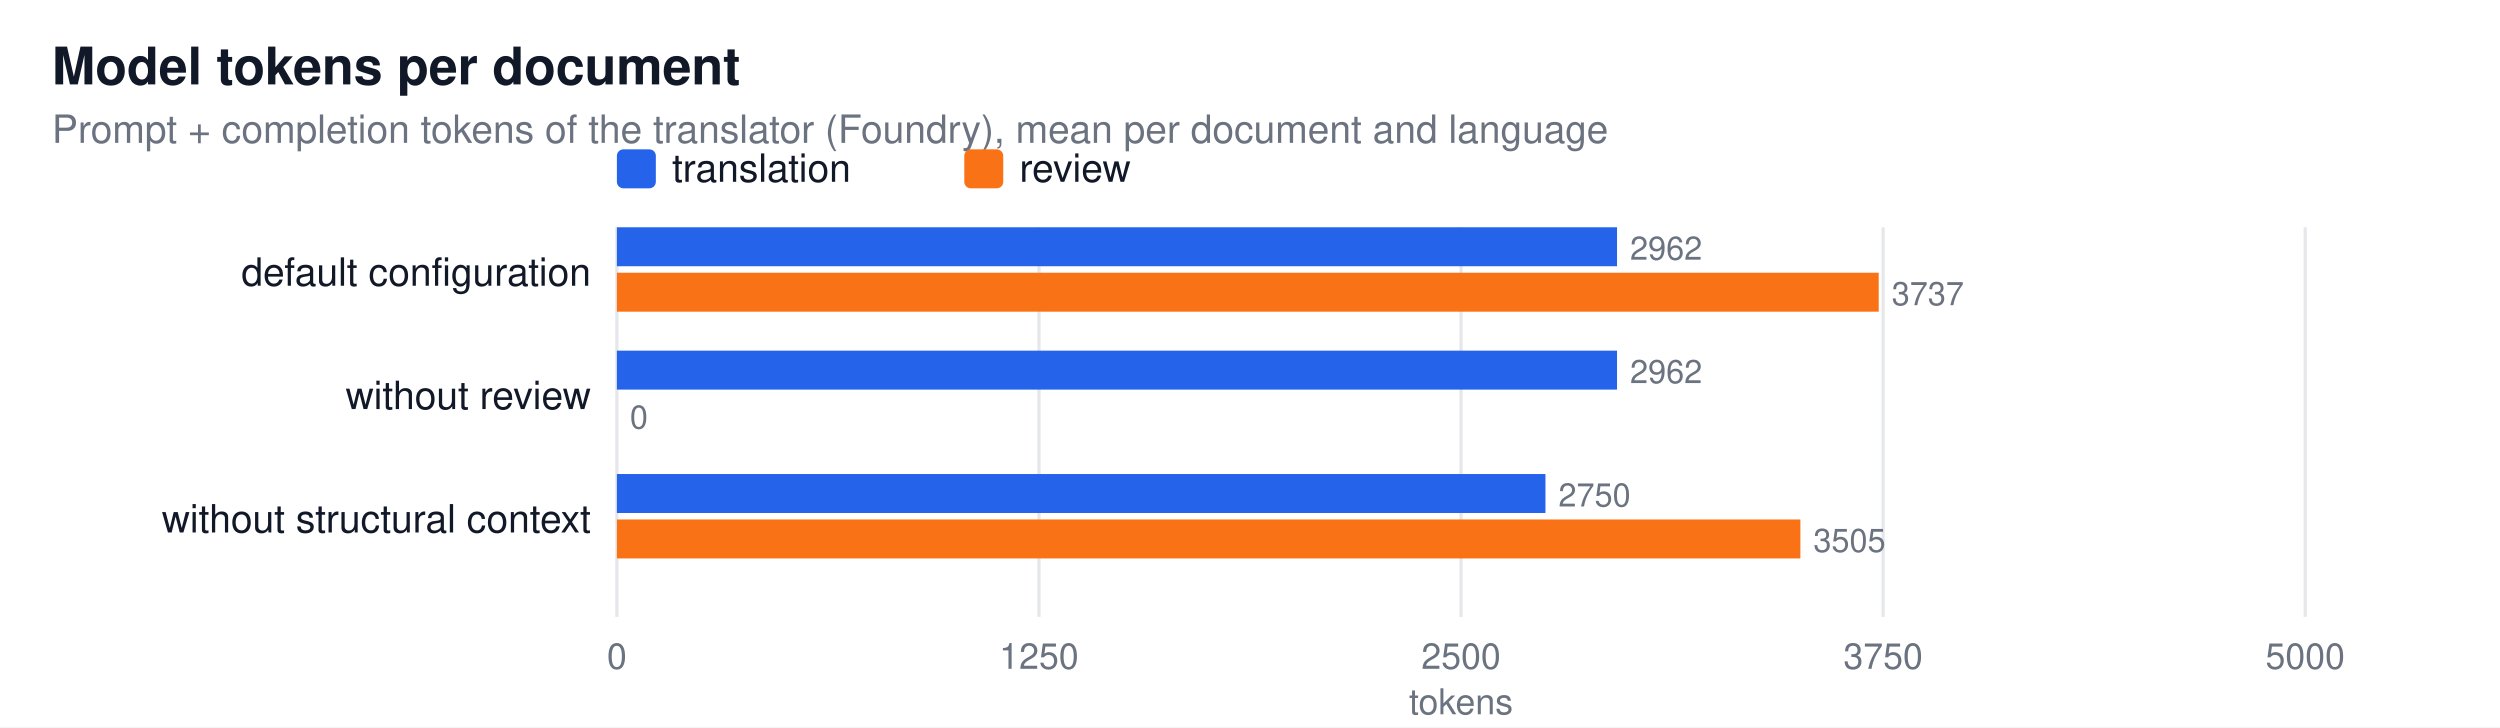
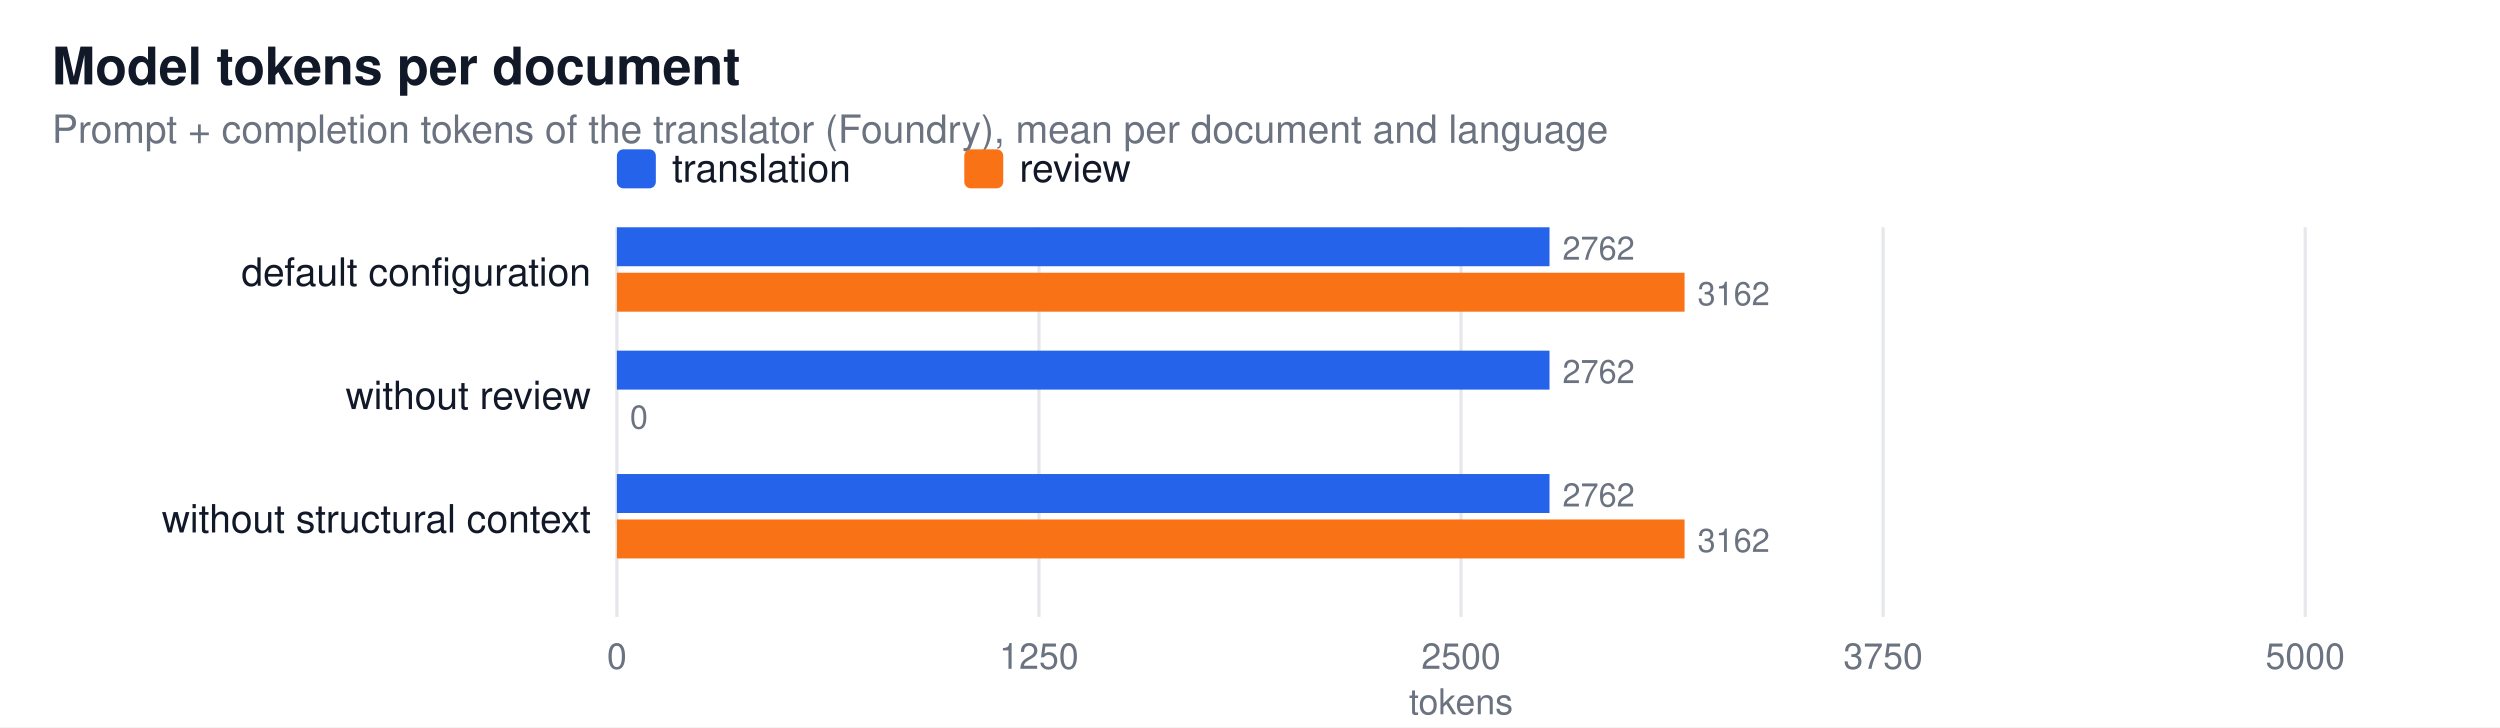
<svg xmlns="http://www.w3.org/2000/svg" width="770" height="224" viewBox="0 0 770 224" font-family="Segoe UI, Helvetica, Arial, sans-serif">
  <rect width="100%" height="100%" fill="#ffffff" />
  <text x="16" y="26" font-size="16" font-weight="600" fill="#111827">Model tokens per document</text>
  <text x="16" y="44" font-size="12" fill="#6b7280">Prompt + completion tokens of the translator (Foundry), mean per document and language</text>
  <rect x="190" y="46" width="12" height="12" rx="2" fill="#2563eb" />
  <text x="207" y="56" font-size="12" fill="#111827">translation</text>
  <rect x="297" y="46" width="12" height="12" rx="2" fill="#f97316" />
  <text x="314" y="56" font-size="12" fill="#111827">review</text>
  <line x1="190" y1="70" x2="190" y2="190" stroke="#e5e7eb" />
  <text x="190" y="206" font-size="11" text-anchor="middle" fill="#6b7280">0</text>
  <line x1="320" y1="70" x2="320" y2="190" stroke="#e5e7eb" />
  <text x="320" y="206" font-size="11" text-anchor="middle" fill="#6b7280">1250</text>
  <line x1="450" y1="70" x2="450" y2="190" stroke="#e5e7eb" />
  <text x="450" y="206" font-size="11" text-anchor="middle" fill="#6b7280">2500</text>
  <line x1="580" y1="70" x2="580" y2="190" stroke="#e5e7eb" />
  <text x="580" y="206" font-size="11" text-anchor="middle" fill="#6b7280">3750</text>
  <line x1="710" y1="70" x2="710" y2="190" stroke="#e5e7eb" />
  <text x="710" y="206" font-size="11" text-anchor="middle" fill="#6b7280">5000</text>
  <text x="182" y="88" font-size="12" text-anchor="end" fill="#111827">default configuration</text>
-   <rect x="190" y="70" width="308.048" height="12" fill="#2563eb" />
-   <text x="502.048" y="80" font-size="10" fill="#6b7280">2962</text>
-   <rect x="190" y="84" width="388.648" height="12" fill="#f97316" />
-   <text x="582.648" y="94" font-size="10" fill="#6b7280">3737</text>
+   <rect x="190" y="70" width="287.248" height="12" fill="#2563eb" />
+   <text x="481.248" y="80" font-size="10" fill="#6b7280">2762</text>
+   <rect x="190" y="84" width="328.848" height="12" fill="#f97316" />
+   <text x="522.848" y="94" font-size="10" fill="#6b7280">3162</text>
  <text x="182" y="126" font-size="12" text-anchor="end" fill="#111827">without review</text>
-   <rect x="190" y="108" width="308.048" height="12" fill="#2563eb" />
-   <text x="502.048" y="118" font-size="10" fill="#6b7280">2962</text>
+   <rect x="190" y="108" width="287.248" height="12" fill="#2563eb" />
+   <text x="481.248" y="118" font-size="10" fill="#6b7280">2762</text>
  <rect x="190" y="122" width="0" height="12" fill="#f97316" />
  <text x="194" y="132" font-size="10" fill="#6b7280">0</text>
  <text x="182" y="164" font-size="12" text-anchor="end" fill="#111827">without structural context</text>
-   <rect x="190" y="146" width="286" height="12" fill="#2563eb" />
-   <text x="480" y="156" font-size="10" fill="#6b7280">2750</text>
-   <rect x="190" y="160" width="364.52" height="12" fill="#f97316" />
-   <text x="558.52" y="170" font-size="10" fill="#6b7280">3505</text>
+   <rect x="190" y="146" width="287.248" height="12" fill="#2563eb" />
+   <text x="481.248" y="156" font-size="10" fill="#6b7280">2762</text>
+   <rect x="190" y="160" width="328.848" height="12" fill="#f97316" />
+   <text x="522.848" y="170" font-size="10" fill="#6b7280">3162</text>
  <text x="450" y="220" font-size="11" text-anchor="middle" fill="#6b7280">tokens</text>
</svg>
